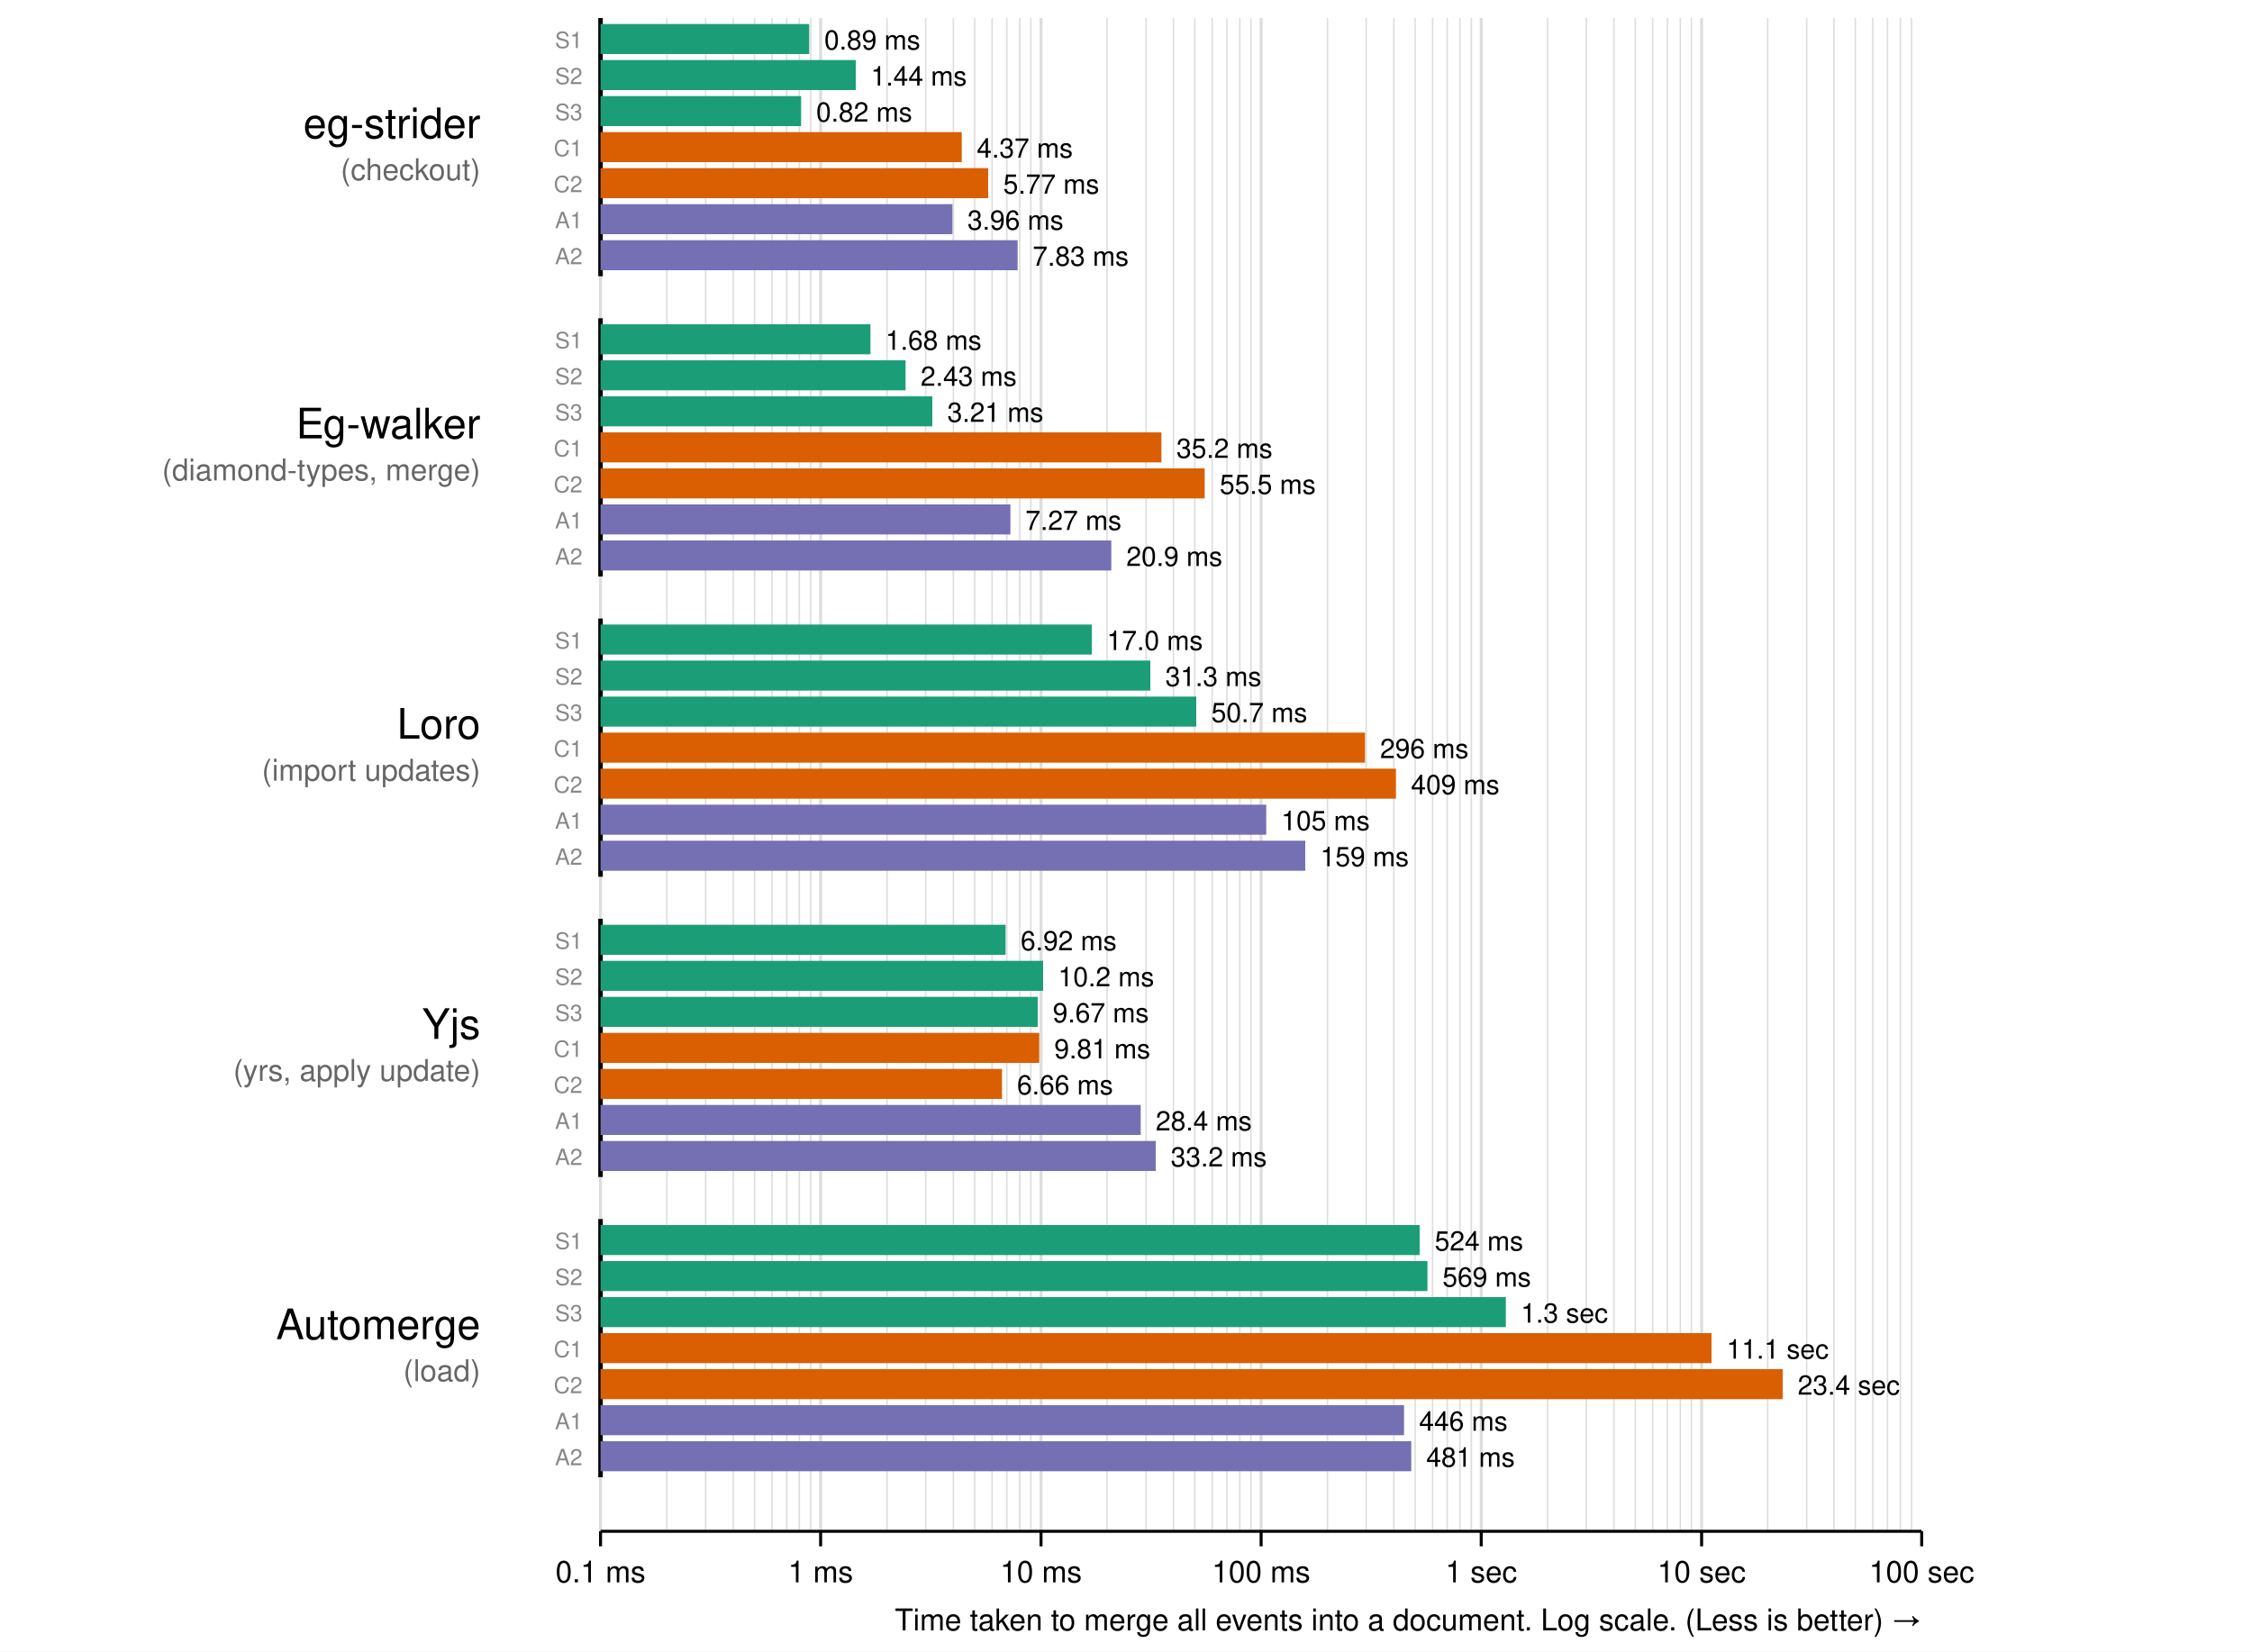
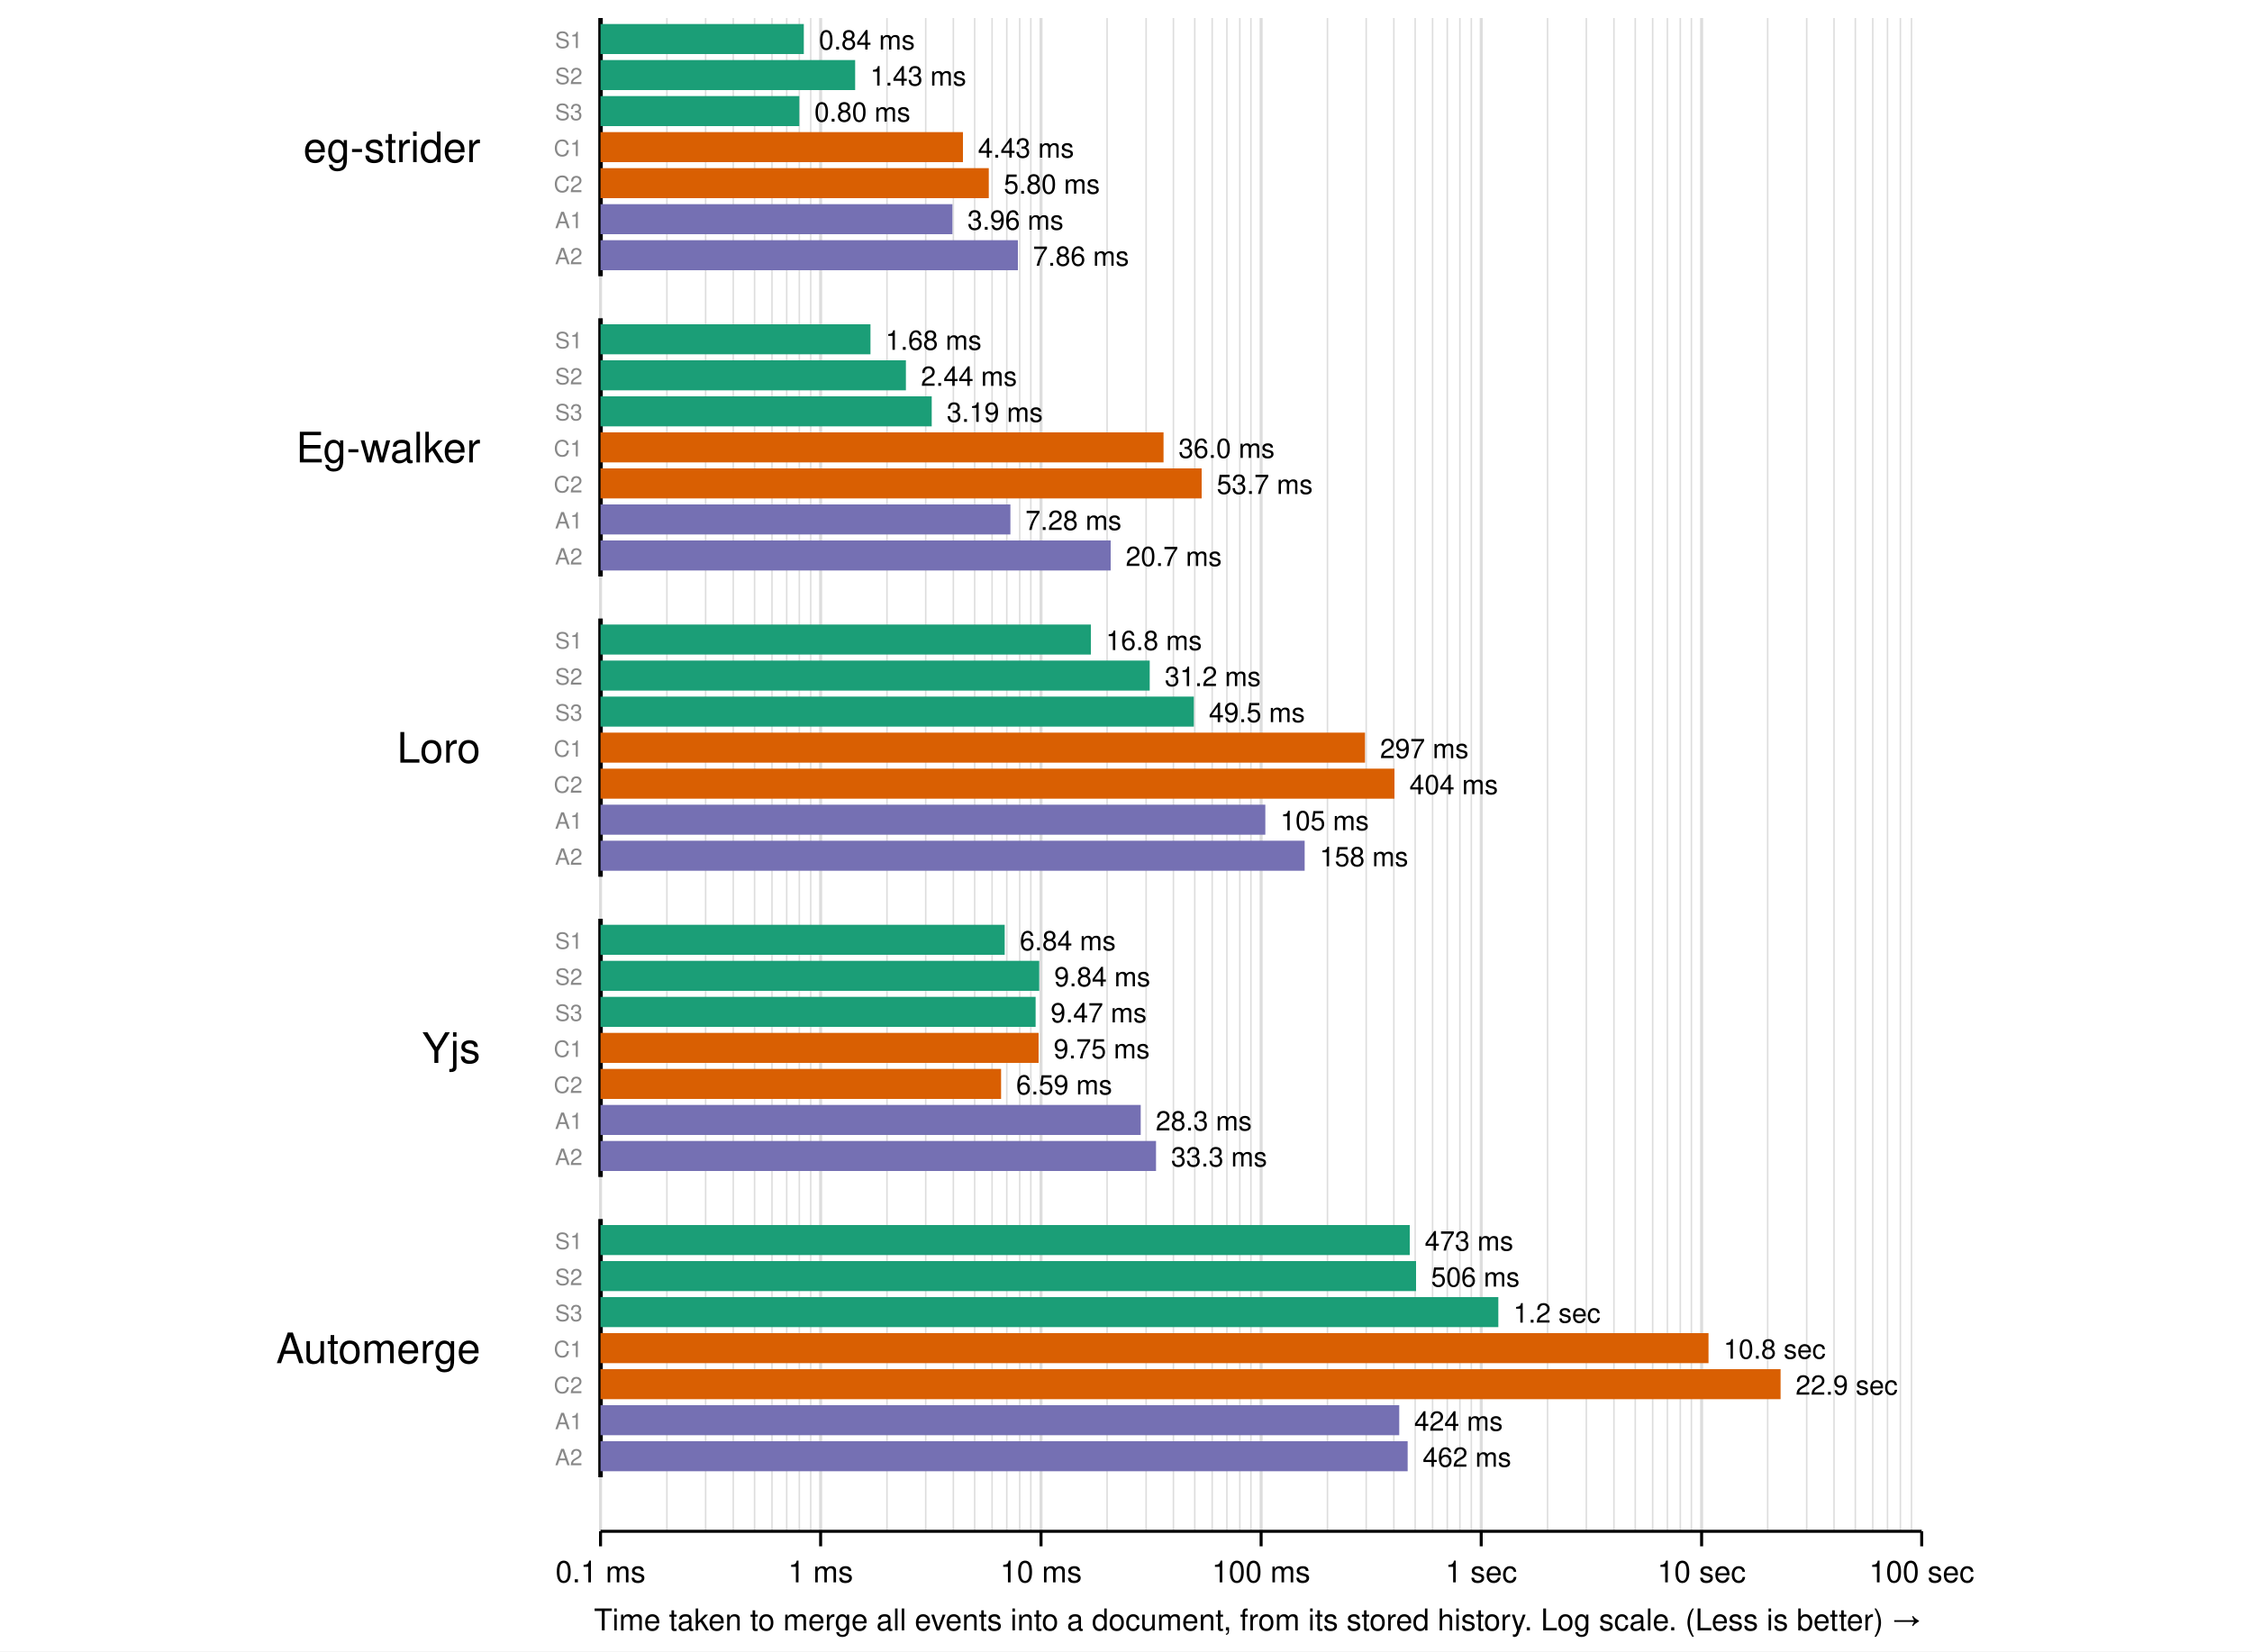
<svg xmlns="http://www.w3.org/2000/svg" viewBox="0 0 750 550" font-family="Helvetica, Arial, sans-serif">
  <rect width="750" height="550" fill="white" />
  <line x1="200.0" y1="6" x2="200.0" y2="510" stroke="#ddd" stroke-width="1" />
  <line x1="222.1" y1="6" x2="222.1" y2="510" stroke="#ddd" stroke-width="0.5" />
  <line x1="235.0" y1="6" x2="235.0" y2="510" stroke="#ddd" stroke-width="0.5" />
  <line x1="244.2" y1="6" x2="244.2" y2="510" stroke="#ddd" stroke-width="0.5" />
  <line x1="251.3" y1="6" x2="251.3" y2="510" stroke="#ddd" stroke-width="0.5" />
  <line x1="257.1" y1="6" x2="257.1" y2="510" stroke="#ddd" stroke-width="0.5" />
  <line x1="262.0" y1="6" x2="262.0" y2="510" stroke="#ddd" stroke-width="0.5" />
  <line x1="266.2" y1="6" x2="266.2" y2="510" stroke="#ddd" stroke-width="0.5" />
  <line x1="270.0" y1="6" x2="270.0" y2="510" stroke="#ddd" stroke-width="0.5" />
  <line x1="273.3" y1="6" x2="273.3" y2="510" stroke="#ddd" stroke-width="1" />
  <line x1="295.4" y1="6" x2="295.4" y2="510" stroke="#ddd" stroke-width="0.5" />
  <line x1="308.3" y1="6" x2="308.3" y2="510" stroke="#ddd" stroke-width="0.5" />
  <line x1="317.5" y1="6" x2="317.5" y2="510" stroke="#ddd" stroke-width="0.5" />
  <line x1="324.6" y1="6" x2="324.6" y2="510" stroke="#ddd" stroke-width="0.5" />
  <line x1="330.4" y1="6" x2="330.4" y2="510" stroke="#ddd" stroke-width="0.5" />
  <line x1="335.3" y1="6" x2="335.3" y2="510" stroke="#ddd" stroke-width="0.5" />
  <line x1="339.6" y1="6" x2="339.6" y2="510" stroke="#ddd" stroke-width="0.5" />
  <line x1="343.3" y1="6" x2="343.3" y2="510" stroke="#ddd" stroke-width="0.5" />
  <line x1="346.7" y1="6" x2="346.7" y2="510" stroke="#ddd" stroke-width="1" />
  <line x1="368.7" y1="6" x2="368.7" y2="510" stroke="#ddd" stroke-width="0.5" />
  <line x1="381.7" y1="6" x2="381.7" y2="510" stroke="#ddd" stroke-width="0.5" />
  <line x1="390.8" y1="6" x2="390.8" y2="510" stroke="#ddd" stroke-width="0.5" />
  <line x1="397.9" y1="6" x2="397.9" y2="510" stroke="#ddd" stroke-width="0.5" />
  <line x1="403.7" y1="6" x2="403.7" y2="510" stroke="#ddd" stroke-width="0.5" />
  <line x1="408.6" y1="6" x2="408.6" y2="510" stroke="#ddd" stroke-width="0.5" />
  <line x1="412.9" y1="6" x2="412.9" y2="510" stroke="#ddd" stroke-width="0.5" />
  <line x1="416.6" y1="6" x2="416.6" y2="510" stroke="#ddd" stroke-width="0.5" />
  <line x1="420.0" y1="6" x2="420.0" y2="510" stroke="#ddd" stroke-width="1" />
  <line x1="442.1" y1="6" x2="442.1" y2="510" stroke="#ddd" stroke-width="0.5" />
  <line x1="455.0" y1="6" x2="455.0" y2="510" stroke="#ddd" stroke-width="0.5" />
  <line x1="464.2" y1="6" x2="464.2" y2="510" stroke="#ddd" stroke-width="0.5" />
  <line x1="471.3" y1="6" x2="471.3" y2="510" stroke="#ddd" stroke-width="0.5" />
  <line x1="477.1" y1="6" x2="477.1" y2="510" stroke="#ddd" stroke-width="0.5" />
  <line x1="482.0" y1="6" x2="482.0" y2="510" stroke="#ddd" stroke-width="0.5" />
  <line x1="486.2" y1="6" x2="486.2" y2="510" stroke="#ddd" stroke-width="0.5" />
  <line x1="490.0" y1="6" x2="490.0" y2="510" stroke="#ddd" stroke-width="0.5" />
  <line x1="493.3" y1="6" x2="493.3" y2="510" stroke="#ddd" stroke-width="1" />
  <line x1="515.4" y1="6" x2="515.4" y2="510" stroke="#ddd" stroke-width="0.5" />
  <line x1="528.3" y1="6" x2="528.3" y2="510" stroke="#ddd" stroke-width="0.5" />
  <line x1="537.5" y1="6" x2="537.5" y2="510" stroke="#ddd" stroke-width="0.5" />
  <line x1="544.6" y1="6" x2="544.6" y2="510" stroke="#ddd" stroke-width="0.5" />
  <line x1="550.4" y1="6" x2="550.4" y2="510" stroke="#ddd" stroke-width="0.5" />
  <line x1="555.3" y1="6" x2="555.3" y2="510" stroke="#ddd" stroke-width="0.5" />
  <line x1="559.6" y1="6" x2="559.6" y2="510" stroke="#ddd" stroke-width="0.5" />
  <line x1="563.3" y1="6" x2="563.3" y2="510" stroke="#ddd" stroke-width="0.5" />
  <line x1="566.7" y1="6" x2="566.7" y2="510" stroke="#ddd" stroke-width="1" />
  <line x1="588.7" y1="6" x2="588.7" y2="510" stroke="#ddd" stroke-width="0.5" />
  <line x1="601.7" y1="6" x2="601.7" y2="510" stroke="#ddd" stroke-width="0.5" />
  <line x1="610.8" y1="6" x2="610.8" y2="510" stroke="#ddd" stroke-width="0.5" />
  <line x1="617.9" y1="6" x2="617.9" y2="510" stroke="#ddd" stroke-width="0.5" />
  <line x1="623.7" y1="6" x2="623.7" y2="510" stroke="#ddd" stroke-width="0.5" />
  <line x1="628.6" y1="6" x2="628.6" y2="510" stroke="#ddd" stroke-width="0.5" />
  <line x1="632.9" y1="6" x2="632.9" y2="510" stroke="#ddd" stroke-width="0.5" />
  <line x1="636.6" y1="6" x2="636.6" y2="510" stroke="#ddd" stroke-width="0.5" />
  <line x1="200.0" y1="510" x2="200.0" y2="515" stroke="black" />
  <text x="200.0" y="527" font-size="10" text-anchor="middle">0.1 ms</text>
  <line x1="273.3" y1="510" x2="273.3" y2="515" stroke="black" />
  <text x="273.3" y="527" font-size="10" text-anchor="middle">1 ms</text>
  <line x1="346.7" y1="510" x2="346.7" y2="515" stroke="black" />
  <text x="346.7" y="527" font-size="10" text-anchor="middle">10 ms</text>
  <line x1="420.0" y1="510" x2="420.0" y2="515" stroke="black" />
  <text x="420.0" y="527" font-size="10" text-anchor="middle">100 ms</text>
  <line x1="493.3" y1="510" x2="493.3" y2="515" stroke="black" />
  <text x="493.3" y="527" font-size="10" text-anchor="middle">1 sec</text>
  <line x1="566.7" y1="510" x2="566.7" y2="515" stroke="black" />
  <text x="566.7" y="527" font-size="10" text-anchor="middle">10 sec</text>
  <line x1="640.0" y1="510" x2="640.0" y2="515" stroke="black" />
  <text x="640.0" y="527" font-size="10" text-anchor="middle">100 sec</text>
  <line x1="200" y1="510" x2="640" y2="510" stroke="black" />
-   <text x="640" y="543" font-size="10" text-anchor="end">Time taken to merge all events into a document. Log scale. (Less is better) →</text>
-   <text x="160" y="46.0" font-size="14" text-anchor="end">eg-strider</text>
-   <text x="160" y="60.0" font-size="10" fill="#666" text-anchor="end">(checkout)</text>
+   <text x="640" y="543" font-size="10" text-anchor="end">Time taken to merge all events into a document, from its stored history. Log scale. (Less is better) →</text>
+   <text x="160" y="54.0" font-size="14" text-anchor="end">eg-strider</text>
  <line x1="200" y1="6" x2="200" y2="92" stroke="black" stroke-width="1.5" />
  <text x="194" y="16" font-size="7.5" fill="#888" text-anchor="end">S1</text>
-   <rect x="200" y="8" width="69.5" height="10" fill="#1b9e77" />
-   <text x="274.5" y="16.5" font-size="9">0.89 ms</text>
+   <rect x="200" y="8" width="67.7" height="10" fill="#1b9e77" />
+   <text x="272.7" y="16.5" font-size="9">0.84 ms</text>
  <text x="194" y="28" font-size="7.5" fill="#888" text-anchor="end">S2</text>
-   <rect x="200" y="20" width="85.0" height="10" fill="#1b9e77" />
-   <text x="290.0" y="28.5" font-size="9">1.44 ms</text>
+   <rect x="200" y="20" width="84.8" height="10" fill="#1b9e77" />
+   <text x="289.8" y="28.5" font-size="9">1.43 ms</text>
  <text x="194" y="40" font-size="7.5" fill="#888" text-anchor="end">S3</text>
-   <rect x="200" y="32" width="66.8" height="10" fill="#1b9e77" />
-   <text x="271.8" y="40.5" font-size="9">0.82 ms</text>
+   <rect x="200" y="32" width="66.2" height="10" fill="#1b9e77" />
+   <text x="271.2" y="40.5" font-size="9">0.80 ms</text>
  <text x="194" y="52" font-size="7.5" fill="#888" text-anchor="end">C1</text>
-   <rect x="200" y="44" width="120.3" height="10" fill="#d95f02" />
-   <text x="325.3" y="52.5" font-size="9">4.37 ms</text>
+   <rect x="200" y="44" width="120.7" height="10" fill="#d95f02" />
+   <text x="325.7" y="52.5" font-size="9">4.43 ms</text>
  <text x="194" y="64" font-size="7.5" fill="#888" text-anchor="end">C2</text>
-   <rect x="200" y="56" width="129.1" height="10" fill="#d95f02" />
-   <text x="334.1" y="64.5" font-size="9">5.77 ms</text>
+   <rect x="200" y="56" width="129.3" height="10" fill="#d95f02" />
+   <text x="334.3" y="64.5" font-size="9">5.80 ms</text>
  <text x="194" y="76" font-size="7.5" fill="#888" text-anchor="end">A1</text>
  <rect x="200" y="68" width="117.2" height="10" fill="#7570b3" />
  <text x="322.2" y="76.5" font-size="9">3.96 ms</text>
  <text x="194" y="88" font-size="7.5" fill="#888" text-anchor="end">A2</text>
-   <rect x="200" y="80" width="138.9" height="10" fill="#7570b3" />
-   <text x="343.9" y="88.5" font-size="9">7.83 ms</text>
-   <text x="160" y="146.0" font-size="14" text-anchor="end">Eg-walker</text>
-   <text x="160" y="160.0" font-size="10" fill="#666" text-anchor="end">(diamond-types, merge)</text>
+   <rect x="200" y="80" width="139.0" height="10" fill="#7570b3" />
+   <text x="344.0" y="88.5" font-size="9">7.86 ms</text>
+   <text x="160" y="154.0" font-size="14" text-anchor="end">Eg-walker</text>
  <line x1="200" y1="106" x2="200" y2="192" stroke="black" stroke-width="1.5" />
  <text x="194" y="116" font-size="7.5" fill="#888" text-anchor="end">S1</text>
  <rect x="200" y="108" width="89.9" height="10" fill="#1b9e77" />
  <text x="294.9" y="116.5" font-size="9">1.68 ms</text>
  <text x="194" y="128" font-size="7.5" fill="#888" text-anchor="end">S2</text>
-   <rect x="200" y="120" width="101.6" height="10" fill="#1b9e77" />
-   <text x="306.6" y="128.5" font-size="9">2.43 ms</text>
+   <rect x="200" y="120" width="101.7" height="10" fill="#1b9e77" />
+   <text x="306.7" y="128.5" font-size="9">2.44 ms</text>
  <text x="194" y="140" font-size="7.5" fill="#888" text-anchor="end">S3</text>
-   <rect x="200" y="132" width="110.5" height="10" fill="#1b9e77" />
-   <text x="315.5" y="140.5" font-size="9">3.21 ms</text>
+   <rect x="200" y="132" width="110.3" height="10" fill="#1b9e77" />
+   <text x="315.3" y="140.5" font-size="9">3.19 ms</text>
  <text x="194" y="152" font-size="7.5" fill="#888" text-anchor="end">C1</text>
-   <rect x="200" y="144" width="186.8" height="10" fill="#d95f02" />
-   <text x="391.8" y="152.5" font-size="9">35.2 ms</text>
+   <rect x="200" y="144" width="187.5" height="10" fill="#d95f02" />
+   <text x="392.5" y="152.5" font-size="9">36.0 ms</text>
  <text x="194" y="164" font-size="7.5" fill="#888" text-anchor="end">C2</text>
-   <rect x="200" y="156" width="201.2" height="10" fill="#d95f02" />
-   <text x="406.2" y="164.5" font-size="9">55.5 ms</text>
+   <rect x="200" y="156" width="200.2" height="10" fill="#d95f02" />
+   <text x="405.2" y="164.5" font-size="9">53.7 ms</text>
  <text x="194" y="176" font-size="7.5" fill="#888" text-anchor="end">A1</text>
  <rect x="200" y="168" width="136.5" height="10" fill="#7570b3" />
-   <text x="341.5" y="176.5" font-size="9">7.27 ms</text>
+   <text x="341.5" y="176.5" font-size="9">7.28 ms</text>
  <text x="194" y="188" font-size="7.5" fill="#888" text-anchor="end">A2</text>
-   <rect x="200" y="180" width="170.1" height="10" fill="#7570b3" />
-   <text x="375.1" y="188.5" font-size="9">20.9 ms</text>
-   <text x="160" y="246.0" font-size="14" text-anchor="end">Loro</text>
-   <text x="160" y="260.0" font-size="10" fill="#666" text-anchor="end">(import updates)</text>
+   <rect x="200" y="180" width="169.9" height="10" fill="#7570b3" />
+   <text x="374.9" y="188.5" font-size="9">20.7 ms</text>
+   <text x="160" y="254.0" font-size="14" text-anchor="end">Loro</text>
  <line x1="200" y1="206" x2="200" y2="292" stroke="black" stroke-width="1.5" />
  <text x="194" y="216" font-size="7.5" fill="#888" text-anchor="end">S1</text>
-   <rect x="200" y="208" width="163.6" height="10" fill="#1b9e77" />
-   <text x="368.6" y="216.5" font-size="9">17.0 ms</text>
+   <rect x="200" y="208" width="163.3" height="10" fill="#1b9e77" />
+   <text x="368.3" y="216.5" font-size="9">16.8 ms</text>
  <text x="194" y="228" font-size="7.5" fill="#888" text-anchor="end">S2</text>
-   <rect x="200" y="220" width="183.1" height="10" fill="#1b9e77" />
-   <text x="388.1" y="228.5" font-size="9">31.3 ms</text>
+   <rect x="200" y="220" width="182.9" height="10" fill="#1b9e77" />
+   <text x="387.9" y="228.5" font-size="9">31.2 ms</text>
  <text x="194" y="240" font-size="7.5" fill="#888" text-anchor="end">S3</text>
-   <rect x="200" y="232" width="198.4" height="10" fill="#1b9e77" />
-   <text x="403.4" y="240.5" font-size="9">50.7 ms</text>
+   <rect x="200" y="232" width="197.6" height="10" fill="#1b9e77" />
+   <text x="402.6" y="240.5" font-size="9">49.5 ms</text>
  <text x="194" y="252" font-size="7.5" fill="#888" text-anchor="end">C1</text>
  <rect x="200" y="244" width="254.6" height="10" fill="#d95f02" />
-   <text x="459.6" y="252.5" font-size="9">296 ms</text>
+   <text x="459.6" y="252.5" font-size="9">297 ms</text>
  <text x="194" y="264" font-size="7.5" fill="#888" text-anchor="end">C2</text>
-   <rect x="200" y="256" width="264.9" height="10" fill="#d95f02" />
-   <text x="469.9" y="264.5" font-size="9">409 ms</text>
+   <rect x="200" y="256" width="264.4" height="10" fill="#d95f02" />
+   <text x="469.4" y="264.5" font-size="9">404 ms</text>
  <text x="194" y="276" font-size="7.5" fill="#888" text-anchor="end">A1</text>
-   <rect x="200" y="268" width="221.7" height="10" fill="#7570b3" />
-   <text x="426.7" y="276.5" font-size="9">105 ms</text>
+   <rect x="200" y="268" width="221.4" height="10" fill="#7570b3" />
+   <text x="426.4" y="276.5" font-size="9">105 ms</text>
  <text x="194" y="288" font-size="7.5" fill="#888" text-anchor="end">A2</text>
-   <rect x="200" y="280" width="234.7" height="10" fill="#7570b3" />
-   <text x="439.7" y="288.5" font-size="9">159 ms</text>
-   <text x="160" y="346.0" font-size="14" text-anchor="end">Yjs</text>
-   <text x="160" y="360.0" font-size="10" fill="#666" text-anchor="end">(yrs, apply update)</text>
+   <rect x="200" y="280" width="234.5" height="10" fill="#7570b3" />
+   <text x="439.5" y="288.5" font-size="9">158 ms</text>
+   <text x="160" y="354.0" font-size="14" text-anchor="end">Yjs</text>
  <line x1="200" y1="306" x2="200" y2="392" stroke="black" stroke-width="1.5" />
  <text x="194" y="316" font-size="7.5" fill="#888" text-anchor="end">S1</text>
-   <rect x="200" y="308" width="134.9" height="10" fill="#1b9e77" />
-   <text x="339.9" y="316.5" font-size="9">6.92 ms</text>
+   <rect x="200" y="308" width="134.6" height="10" fill="#1b9e77" />
+   <text x="339.6" y="316.5" font-size="9">6.84 ms</text>
  <text x="194" y="328" font-size="7.5" fill="#888" text-anchor="end">S2</text>
-   <rect x="200" y="320" width="147.4" height="10" fill="#1b9e77" />
-   <text x="352.4" y="328.5" font-size="9">10.2 ms</text>
+   <rect x="200" y="320" width="146.1" height="10" fill="#1b9e77" />
+   <text x="351.1" y="328.5" font-size="9">9.84 ms</text>
  <text x="194" y="340" font-size="7.5" fill="#888" text-anchor="end">S3</text>
-   <rect x="200" y="332" width="145.6" height="10" fill="#1b9e77" />
-   <text x="350.6" y="340.5" font-size="9">9.67 ms</text>
+   <rect x="200" y="332" width="144.9" height="10" fill="#1b9e77" />
+   <text x="349.9" y="340.5" font-size="9">9.47 ms</text>
  <text x="194" y="352" font-size="7.5" fill="#888" text-anchor="end">C1</text>
-   <rect x="200" y="344" width="146.1" height="10" fill="#d95f02" />
-   <text x="351.1" y="352.5" font-size="9">9.81 ms</text>
+   <rect x="200" y="344" width="145.9" height="10" fill="#d95f02" />
+   <text x="350.9" y="352.5" font-size="9">9.75 ms</text>
  <text x="194" y="364" font-size="7.5" fill="#888" text-anchor="end">C2</text>
-   <rect x="200" y="356" width="133.7" height="10" fill="#d95f02" />
-   <text x="338.7" y="364.5" font-size="9">6.66 ms</text>
+   <rect x="200" y="356" width="133.4" height="10" fill="#d95f02" />
+   <text x="338.4" y="364.5" font-size="9">6.59 ms</text>
  <text x="194" y="376" font-size="7.5" fill="#888" text-anchor="end">A1</text>
  <rect x="200" y="368" width="179.9" height="10" fill="#7570b3" />
-   <text x="384.9" y="376.5" font-size="9">28.4 ms</text>
+   <text x="384.9" y="376.5" font-size="9">28.3 ms</text>
  <text x="194" y="388" font-size="7.5" fill="#888" text-anchor="end">A2</text>
-   <rect x="200" y="380" width="184.9" height="10" fill="#7570b3" />
-   <text x="389.9" y="388.5" font-size="9">33.2 ms</text>
-   <text x="160" y="446.0" font-size="14" text-anchor="end">Automerge</text>
-   <text x="160" y="460.0" font-size="10" fill="#666" text-anchor="end">(load)</text>
+   <rect x="200" y="380" width="185.0" height="10" fill="#7570b3" />
+   <text x="390.0" y="388.5" font-size="9">33.3 ms</text>
+   <text x="160" y="454.0" font-size="14" text-anchor="end">Automerge</text>
  <line x1="200" y1="406" x2="200" y2="492" stroke="black" stroke-width="1.5" />
  <text x="194" y="416" font-size="7.5" fill="#888" text-anchor="end">S1</text>
-   <rect x="200" y="408" width="272.8" height="10" fill="#1b9e77" />
-   <text x="477.8" y="416.5" font-size="9">524 ms</text>
+   <rect x="200" y="408" width="269.5" height="10" fill="#1b9e77" />
+   <text x="474.5" y="416.5" font-size="9">473 ms</text>
  <text x="194" y="428" font-size="7.5" fill="#888" text-anchor="end">S2</text>
-   <rect x="200" y="420" width="275.4" height="10" fill="#1b9e77" />
-   <text x="480.4" y="428.5" font-size="9">569 ms</text>
+   <rect x="200" y="420" width="271.6" height="10" fill="#1b9e77" />
+   <text x="476.6" y="428.5" font-size="9">506 ms</text>
  <text x="194" y="440" font-size="7.5" fill="#888" text-anchor="end">S3</text>
-   <rect x="200" y="432" width="301.5" height="10" fill="#1b9e77" />
-   <text x="506.5" y="440.5" font-size="9">1.3 sec</text>
+   <rect x="200" y="432" width="299.0" height="10" fill="#1b9e77" />
+   <text x="504.0" y="440.5" font-size="9">1.2 sec</text>
  <text x="194" y="452" font-size="7.5" fill="#888" text-anchor="end">C1</text>
-   <rect x="200" y="444" width="370.0" height="10" fill="#d95f02" />
-   <text x="575.0" y="452.5" font-size="9">11.1 sec</text>
+   <rect x="200" y="444" width="369.0" height="10" fill="#d95f02" />
+   <text x="574.0" y="452.5" font-size="9">10.8 sec</text>
  <text x="194" y="464" font-size="7.5" fill="#888" text-anchor="end">C2</text>
-   <rect x="200" y="456" width="393.7" height="10" fill="#d95f02" />
-   <text x="598.7" y="464.5" font-size="9">23.4 sec</text>
+   <rect x="200" y="456" width="393.0" height="10" fill="#d95f02" />
+   <text x="598.0" y="464.5" font-size="9">22.9 sec</text>
  <text x="194" y="476" font-size="7.5" fill="#888" text-anchor="end">A1</text>
-   <rect x="200" y="468" width="267.6" height="10" fill="#7570b3" />
-   <text x="472.6" y="476.5" font-size="9">446 ms</text>
+   <rect x="200" y="468" width="266.0" height="10" fill="#7570b3" />
+   <text x="471.0" y="476.5" font-size="9">424 ms</text>
  <text x="194" y="488" font-size="7.5" fill="#888" text-anchor="end">A2</text>
-   <rect x="200" y="480" width="270.0" height="10" fill="#7570b3" />
-   <text x="475.0" y="488.5" font-size="9">481 ms</text>
+   <rect x="200" y="480" width="268.8" height="10" fill="#7570b3" />
+   <text x="473.8" y="488.5" font-size="9">462 ms</text>
</svg>
